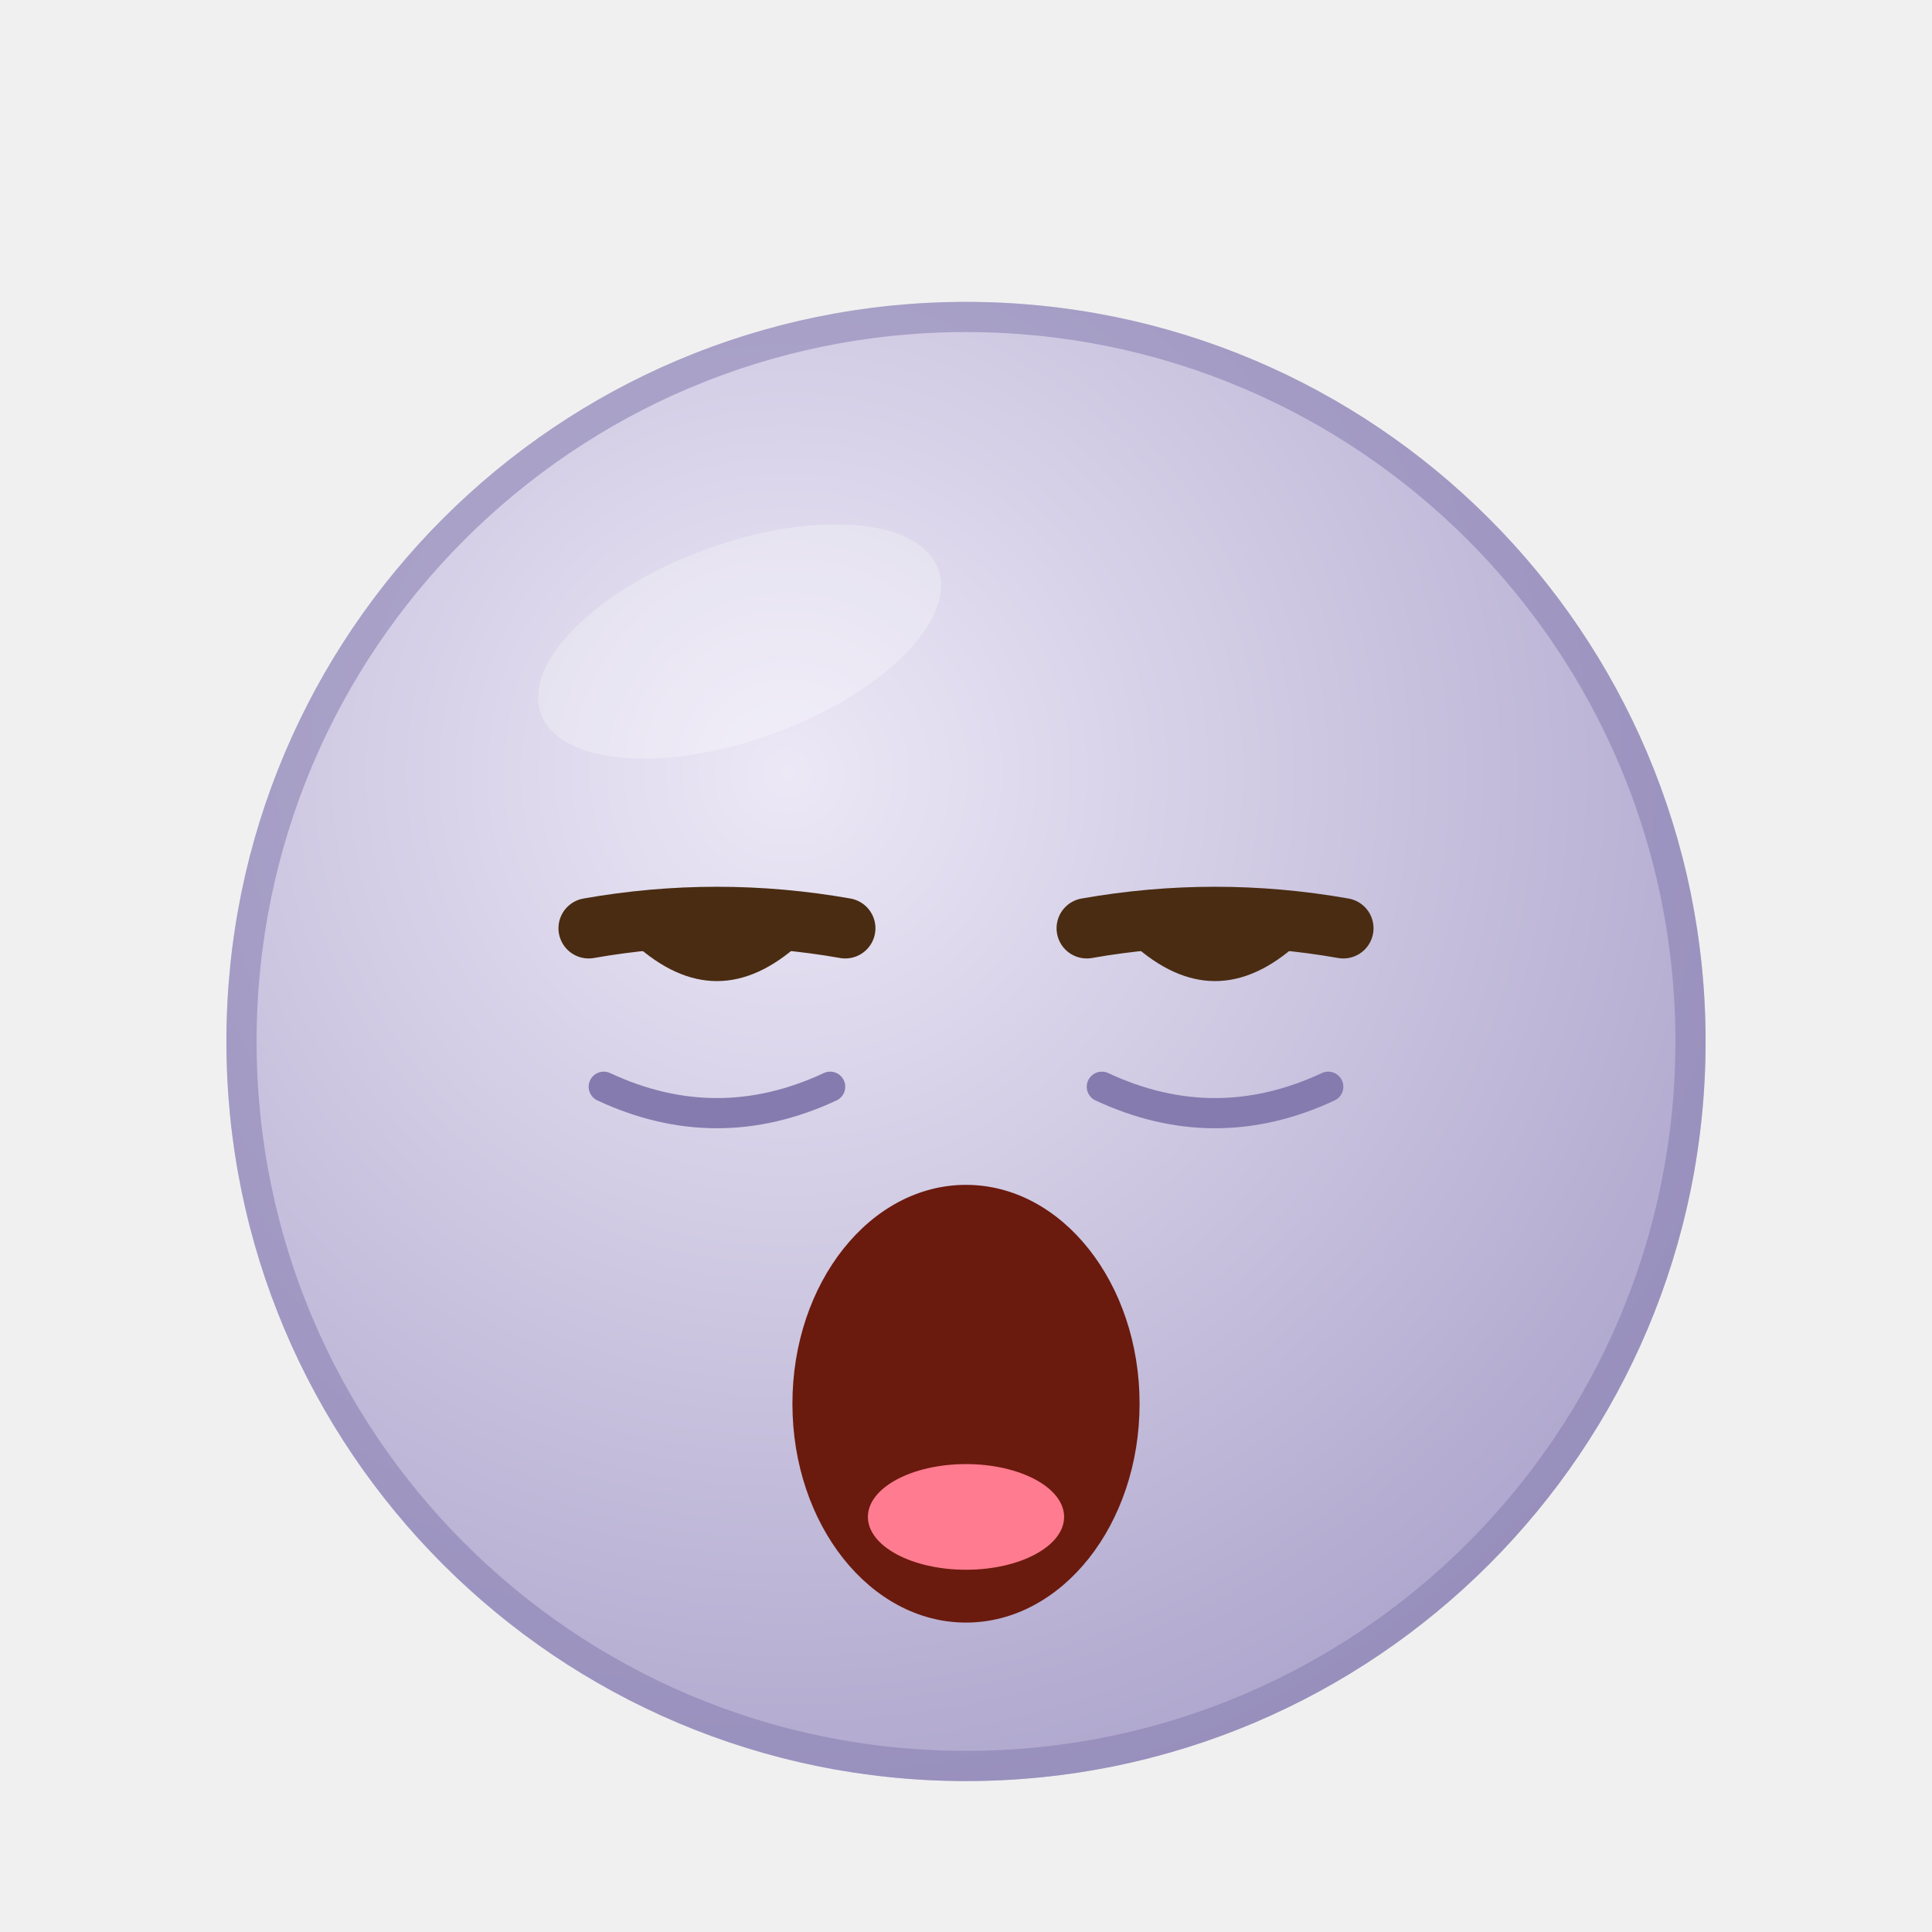
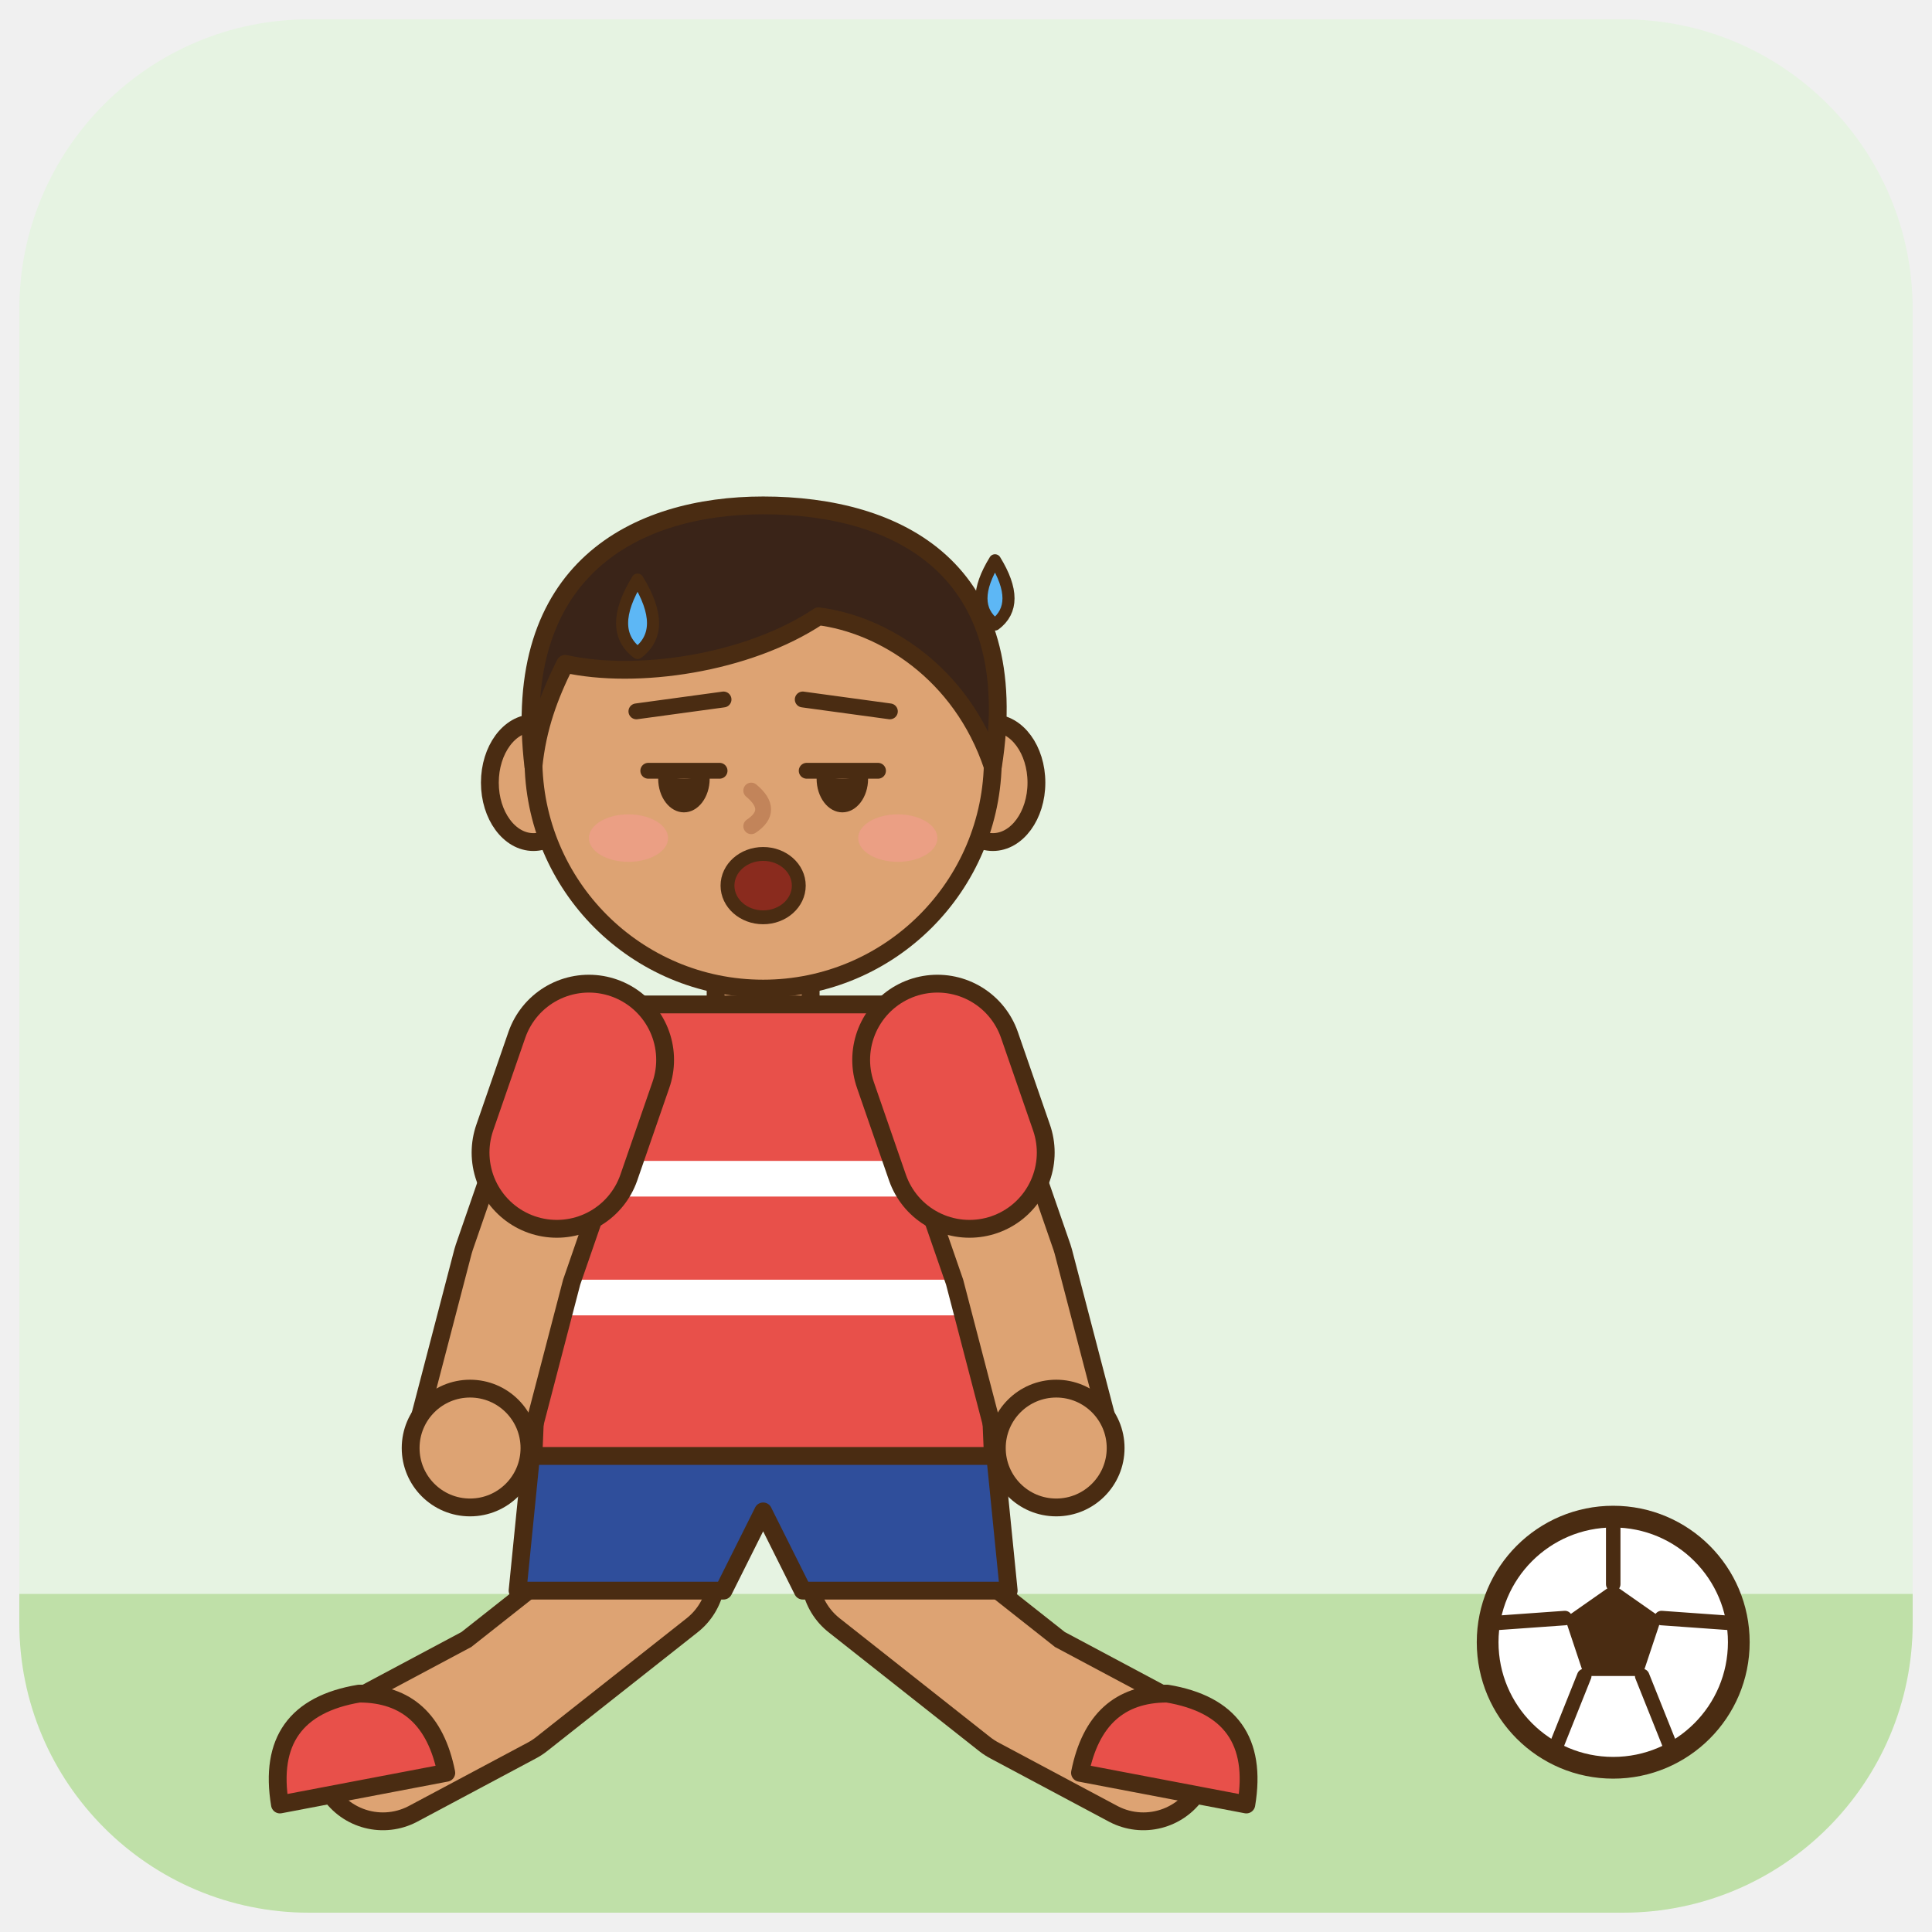
<svg xmlns="http://www.w3.org/2000/svg" viewBox="0 0 512 512">
+   <style>.breathe { animation: breathe 1s ease-in-out infinite; transform-box: view-box; transform-origin: 200px 380px; }
+     @keyframes breathe { 0%,100% { transform: scaleY(1) } 50% { transform: scaleY(1.025) } }.sun { animation: spin 12s linear infinite; transform-box: fill-box; transform-origin: center; }
+     @keyframes spin { to { transform: rotate(360deg) } }
+     .sweat { animation: sweat 2s ease-in infinite; }
+     @keyframes sweat { 0% { transform: translateY(0); opacity: 0 } 20% { opacity: 1 } 100% { transform: translateY(26px); opacity: 0 } }
+     @media (prefers-reduced-motion: reduce) { * { animation: none !important; } }
+   </style>
  <defs>
-     <radialGradient id="tired" cx="38%" cy="32%" r="75%">
-       <stop offset="0" stop-color="#ECE8F6" />
-       <stop offset="1" stop-color="#ABA3CB" />
-     </radialGradient>
+     <clipPath id="tile">
+       <rect x="4" y="4" width="392" height="392" rx="60" />
+     </clipPath>
  </defs>
-   <circle cx="256" cy="276" r="196" fill="url(#tired)" />
-   <circle cx="256" cy="276" r="192" fill="none" stroke="#857BAE" stroke-width="8" opacity="0.55" />
-   <ellipse cx="196" cy="170" rx="56" ry="26" fill="#fff" opacity="0.28" transform="rotate(-20 196 170)" />
-   <path d="M156 246 q34 -6 68 0" fill="none" stroke="#4A2C12" stroke-width="16" stroke-linecap="round" />
-   <path d="M288 246 q34 -6 68 0" fill="none" stroke="#4A2C12" stroke-width="16" stroke-linecap="round" />
-   <path d="M168 250 q22 20 44 0 Z" fill="#4A2C12" />
-   <path d="M300 250 q22 20 44 0 Z" fill="#4A2C12" />
-   <path d="M160 288 q30 14 60 0 M292 288 q30 14 60 0" fill="none" stroke="#857BAE" stroke-width="8" stroke-linecap="round" />
-   <ellipse cx="256" cy="372" rx="46" ry="58" fill="#6B1A0E" />
-   <ellipse cx="256" cy="402" rx="26" ry="14" fill="#FF7B8F" />
+   <g transform="scale(1.28)">
+     <g clip-path="url(#tile)">
+       <rect x="4" y="4" width="392" height="392" rx="60" fill="#E6F3E2" />
+       <rect x="4" y="330" width="392" height="66" rx="0" fill="#BFE0A8" />
+       <circle cx="334" cy="340" r="26" fill="#fff" stroke="#4A2C12" stroke-width="4.5" stroke-linejoin="round" stroke-linecap="round" />
+       <path d="M334 328 l10 7 l-4 12 h-12 l-4 -12 Z" fill="#4A2C12" />
+       <path d="M334 314 V328 M310 336 L324 335 M358 336 L344 335 M322 362 L328 347 M346 362 L340 347" fill="none" stroke="#4A2C12" stroke-width="3" stroke-linejoin="round" stroke-linecap="round" />
+       <g class="breathe">
+         <g transform="translate(-6 62) scale(0.82)">
+           <g transform="translate(0 0)">
+             <path d="M172 322 L134 352 L104 368" fill="none" stroke="#4A2C12" stroke-width="37" stroke-linejoin="round" stroke-linecap="round" />
+             <path d="M172 322 L134 352 L104 368" fill="none" stroke="#DDA373" stroke-width="28" stroke-linejoin="round" stroke-linecap="round" />
+             <path d="M228 322 L266 352 L296 368" fill="none" stroke="#4A2C12" stroke-width="37" stroke-linejoin="round" stroke-linecap="round" />
+             <path d="M228 322 L266 352 L296 368" fill="none" stroke="#DDA373" stroke-width="28" stroke-linejoin="round" stroke-linecap="round" />
+             <path d="M78 380 Q74 356 98 352 Q116 352 120 372 Z" fill="#E8504A" stroke="#4A2C12" stroke-width="4.5" stroke-linejoin="round" stroke-linecap="round" />
+             <path d="M322 380 Q326 356 302 352 Q284 352 280 372 Z" fill="#E8504A" stroke="#4A2C12" stroke-width="4.5" stroke-linejoin="round" stroke-linecap="round" />
+             <path d="M142 286 L258 286 L262 326 L210 326 L200 306 L190 326 L138 326 Z" fill="#2F4E9B" stroke="#4A2C12" stroke-width="4.5" stroke-linejoin="round" stroke-linecap="round" />
+             <rect x="188" y="160" width="24" height="30" rx="0" fill="#DDA373" />
+             <path d="M188 160 V190 M212 160 V190" fill="none" stroke="#4A2C12" stroke-width="4.5" stroke-linejoin="round" stroke-linecap="round" />
+             <path d="M146 196 Q148 180 166 178 L234 178 Q252 180 254 196 L258 292 L142 292 Z" fill="#E8504A" stroke="#4A2C12" stroke-width="4.5" stroke-linejoin="round" stroke-linecap="round" />
+             <path d="M148 222 H252 M146 252 H254" fill="none" stroke="#fff" stroke-width="9" stroke-linejoin="round" stroke-linecap="round" />
+             <g class="arm-l">
+               <path d="M156 192 L138 244 L126 290" fill="none" stroke="#4A2C12" stroke-width="33" stroke-linejoin="round" stroke-linecap="round" />
+               <path d="M156 192 L138 244 L126 290" fill="none" stroke="#DDA373" stroke-width="24" stroke-linejoin="round" stroke-linecap="round" />
+               <path d="M156 192 L147.9 215.4" fill="none" stroke="#4A2C12" stroke-width="43" stroke-linejoin="round" stroke-linecap="round" />
+               <path d="M156 192 L147.9 215.4" fill="none" stroke="#E8504A" stroke-width="34" stroke-linejoin="round" stroke-linecap="round" />
+               <circle cx="126" cy="290" r="15" fill="#DDA373" stroke="#4A2C12" stroke-width="4.5" stroke-linejoin="round" stroke-linecap="round" />
+             </g>
+             <g class="arm-r">
+               <path d="M244 192 L262 244 L274 290" fill="none" stroke="#4A2C12" stroke-width="33" stroke-linejoin="round" stroke-linecap="round" />
+               <path d="M244 192 L262 244 L274 290" fill="none" stroke="#DDA373" stroke-width="24" stroke-linejoin="round" stroke-linecap="round" />
+               <path d="M244 192 L252.1 215.4" fill="none" stroke="#4A2C12" stroke-width="43" stroke-linejoin="round" stroke-linecap="round" />
+               <path d="M244 192 L252.1 215.4" fill="none" stroke="#E8504A" stroke-width="34" stroke-linejoin="round" stroke-linecap="round" />
+               <circle cx="274" cy="290" r="15" fill="#DDA373" stroke="#4A2C12" stroke-width="4.5" stroke-linejoin="round" stroke-linecap="round" />
+             </g>
+             <g class="head" transform="translate(0 0) rotate(0 200 170)">
+               <ellipse cx="142" cy="122" rx="11" ry="15" fill="#DDA373" stroke="#4A2C12" stroke-width="4.5" stroke-linejoin="round" stroke-linecap="round" />
+               <ellipse cx="258" cy="122" rx="11" ry="15" fill="#DDA373" stroke="#4A2C12" stroke-width="4.5" stroke-linejoin="round" stroke-linecap="round" />
+               <circle cx="200" cy="116" r="58" fill="#DDA373" stroke="#4A2C12" stroke-width="4.5" stroke-linejoin="round" stroke-linecap="round" />
+               <ellipse cx="166" cy="136" rx="10" ry="6" fill="#F59A92" opacity="0.55" class="blush" />
+               <ellipse cx="234" cy="136" rx="10" ry="6" fill="#F59A92" opacity="0.55" class="blush" />
+               <path d="M197 124 q6 5 0 9" fill="none" stroke="#C2845A" stroke-width="4" stroke-linejoin="round" stroke-linecap="round" />
+               <path d="M168 104 L190 101" fill="none" stroke="#4A2C12" stroke-width="4" stroke-linejoin="round" stroke-linecap="round" />
+               <path d="M210 101 L232 104" fill="none" stroke="#4A2C12" stroke-width="4" stroke-linejoin="round" stroke-linecap="round" />
+               <ellipse cx="180" cy="121" rx="6.5" ry="8.5" fill="#4A2C12" />
+               <ellipse cx="220" cy="121" rx="6.5" ry="8.5" fill="#4A2C12" />
+               <circle cx="182" cy="118" r="2.4" fill="#fff" />
+               <circle cx="222" cy="118" r="2.4" fill="#fff" />
+               <ellipse cx="180" cy="115" rx="9" ry="6" fill="#DDA373" />
+               <ellipse cx="220" cy="115" rx="9" ry="6" fill="#DDA373" />
+               <path d="M171 119 h18 M211 119 h18" fill="none" stroke="#4A2C12" stroke-width="4" stroke-linejoin="round" stroke-linecap="round" />
+               <ellipse cx="200" cy="148" rx="9" ry="8" fill="#8A2B1E" stroke="#4A2C12" stroke-width="3.5" stroke-linejoin="round" stroke-linecap="round" />
+               <path d="M142 118 C136 68 168 52 200 52 C234 52 266 68 258 118 C250 94 230 82 214 80 C196 92 168 96 150 92 C146 100 143 108 142 118 Z" fill="#3A2418" stroke="#4A2C12" stroke-width="4.5" stroke-linejoin="round" stroke-linecap="round" />
+             </g>
+           </g>
+         </g>
+       </g>
+       <g class="sweat">
+         <path d="M132 120 q-6.4 10.4 0 15.2 q6.4 -4.8 0 -15.2 Z" fill="#5DB7F5" stroke="#4A2C12" stroke-width="2.5" stroke-linejoin="round" stroke-linecap="round" />
+       </g>
+       <g class="sweat" style="animation-delay: 1s">
+         <path d="M206 116 q-5.6 9.1 0 13.3 q5.6 -4.2 0 -13.3 Z" fill="#5DB7F5" stroke="#4A2C12" stroke-width="2.5" stroke-linejoin="round" stroke-linecap="round" />
+       </g>
+     </g>
+   </g>
</svg>
